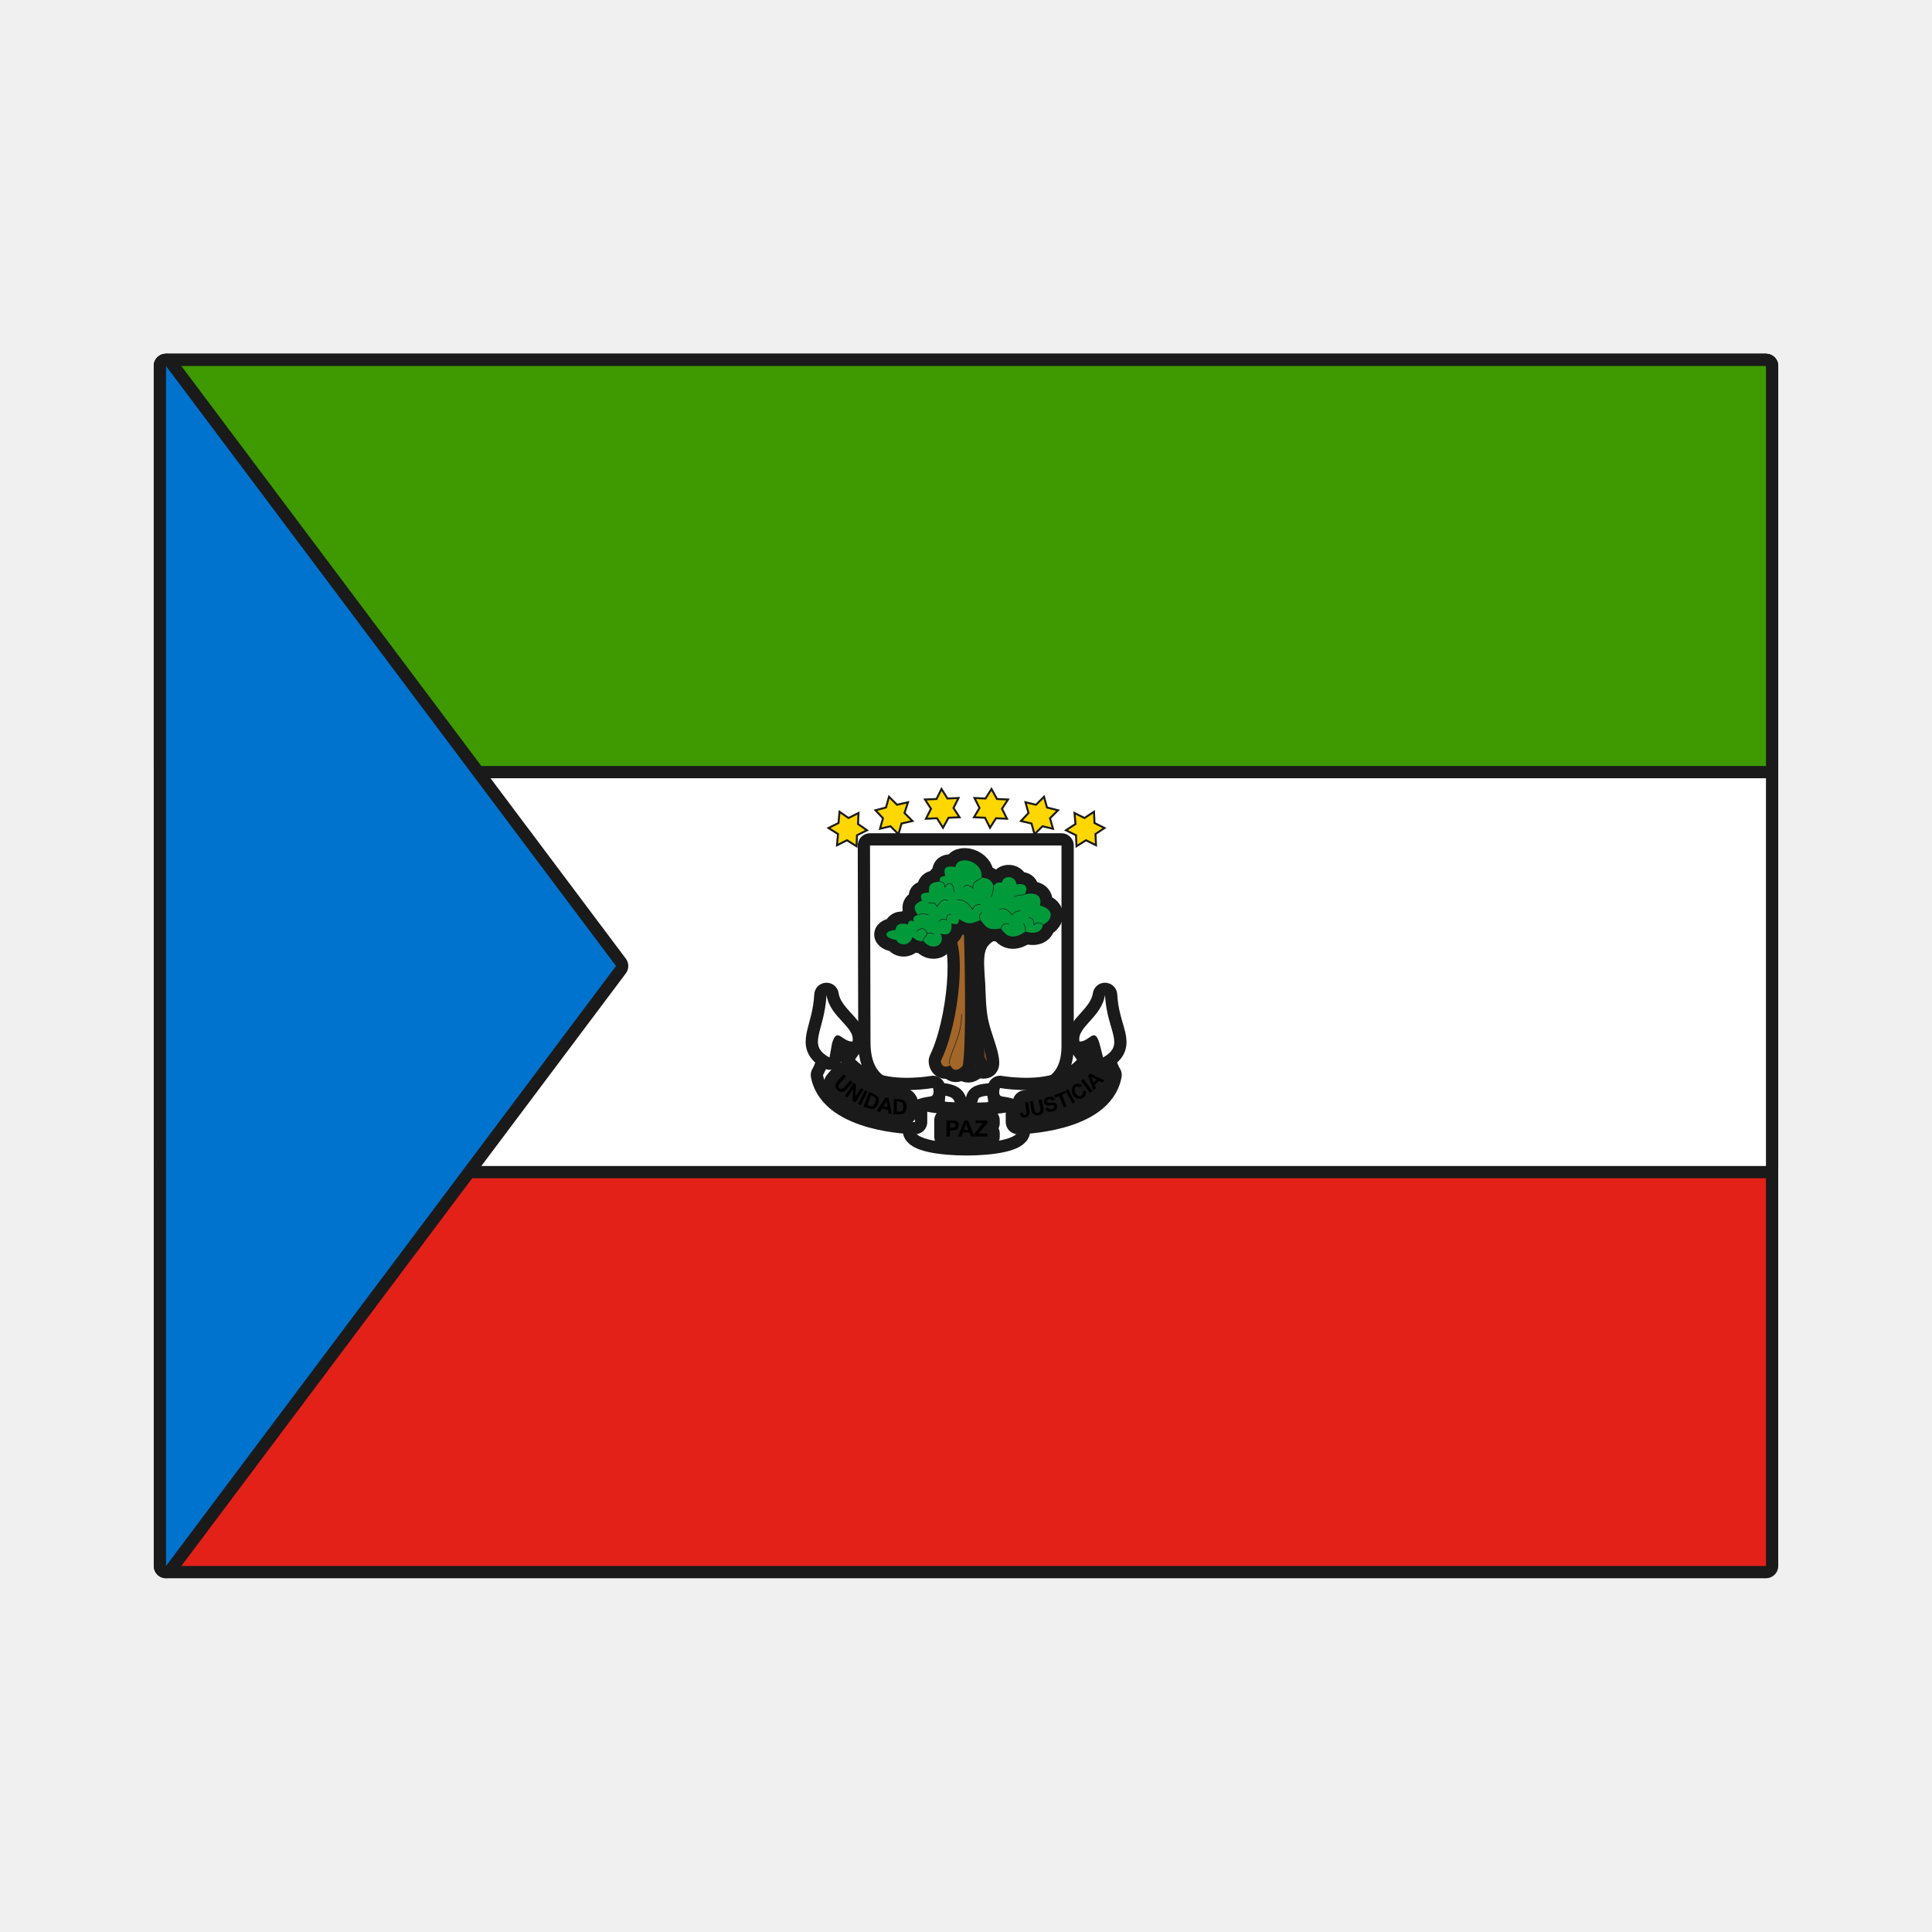
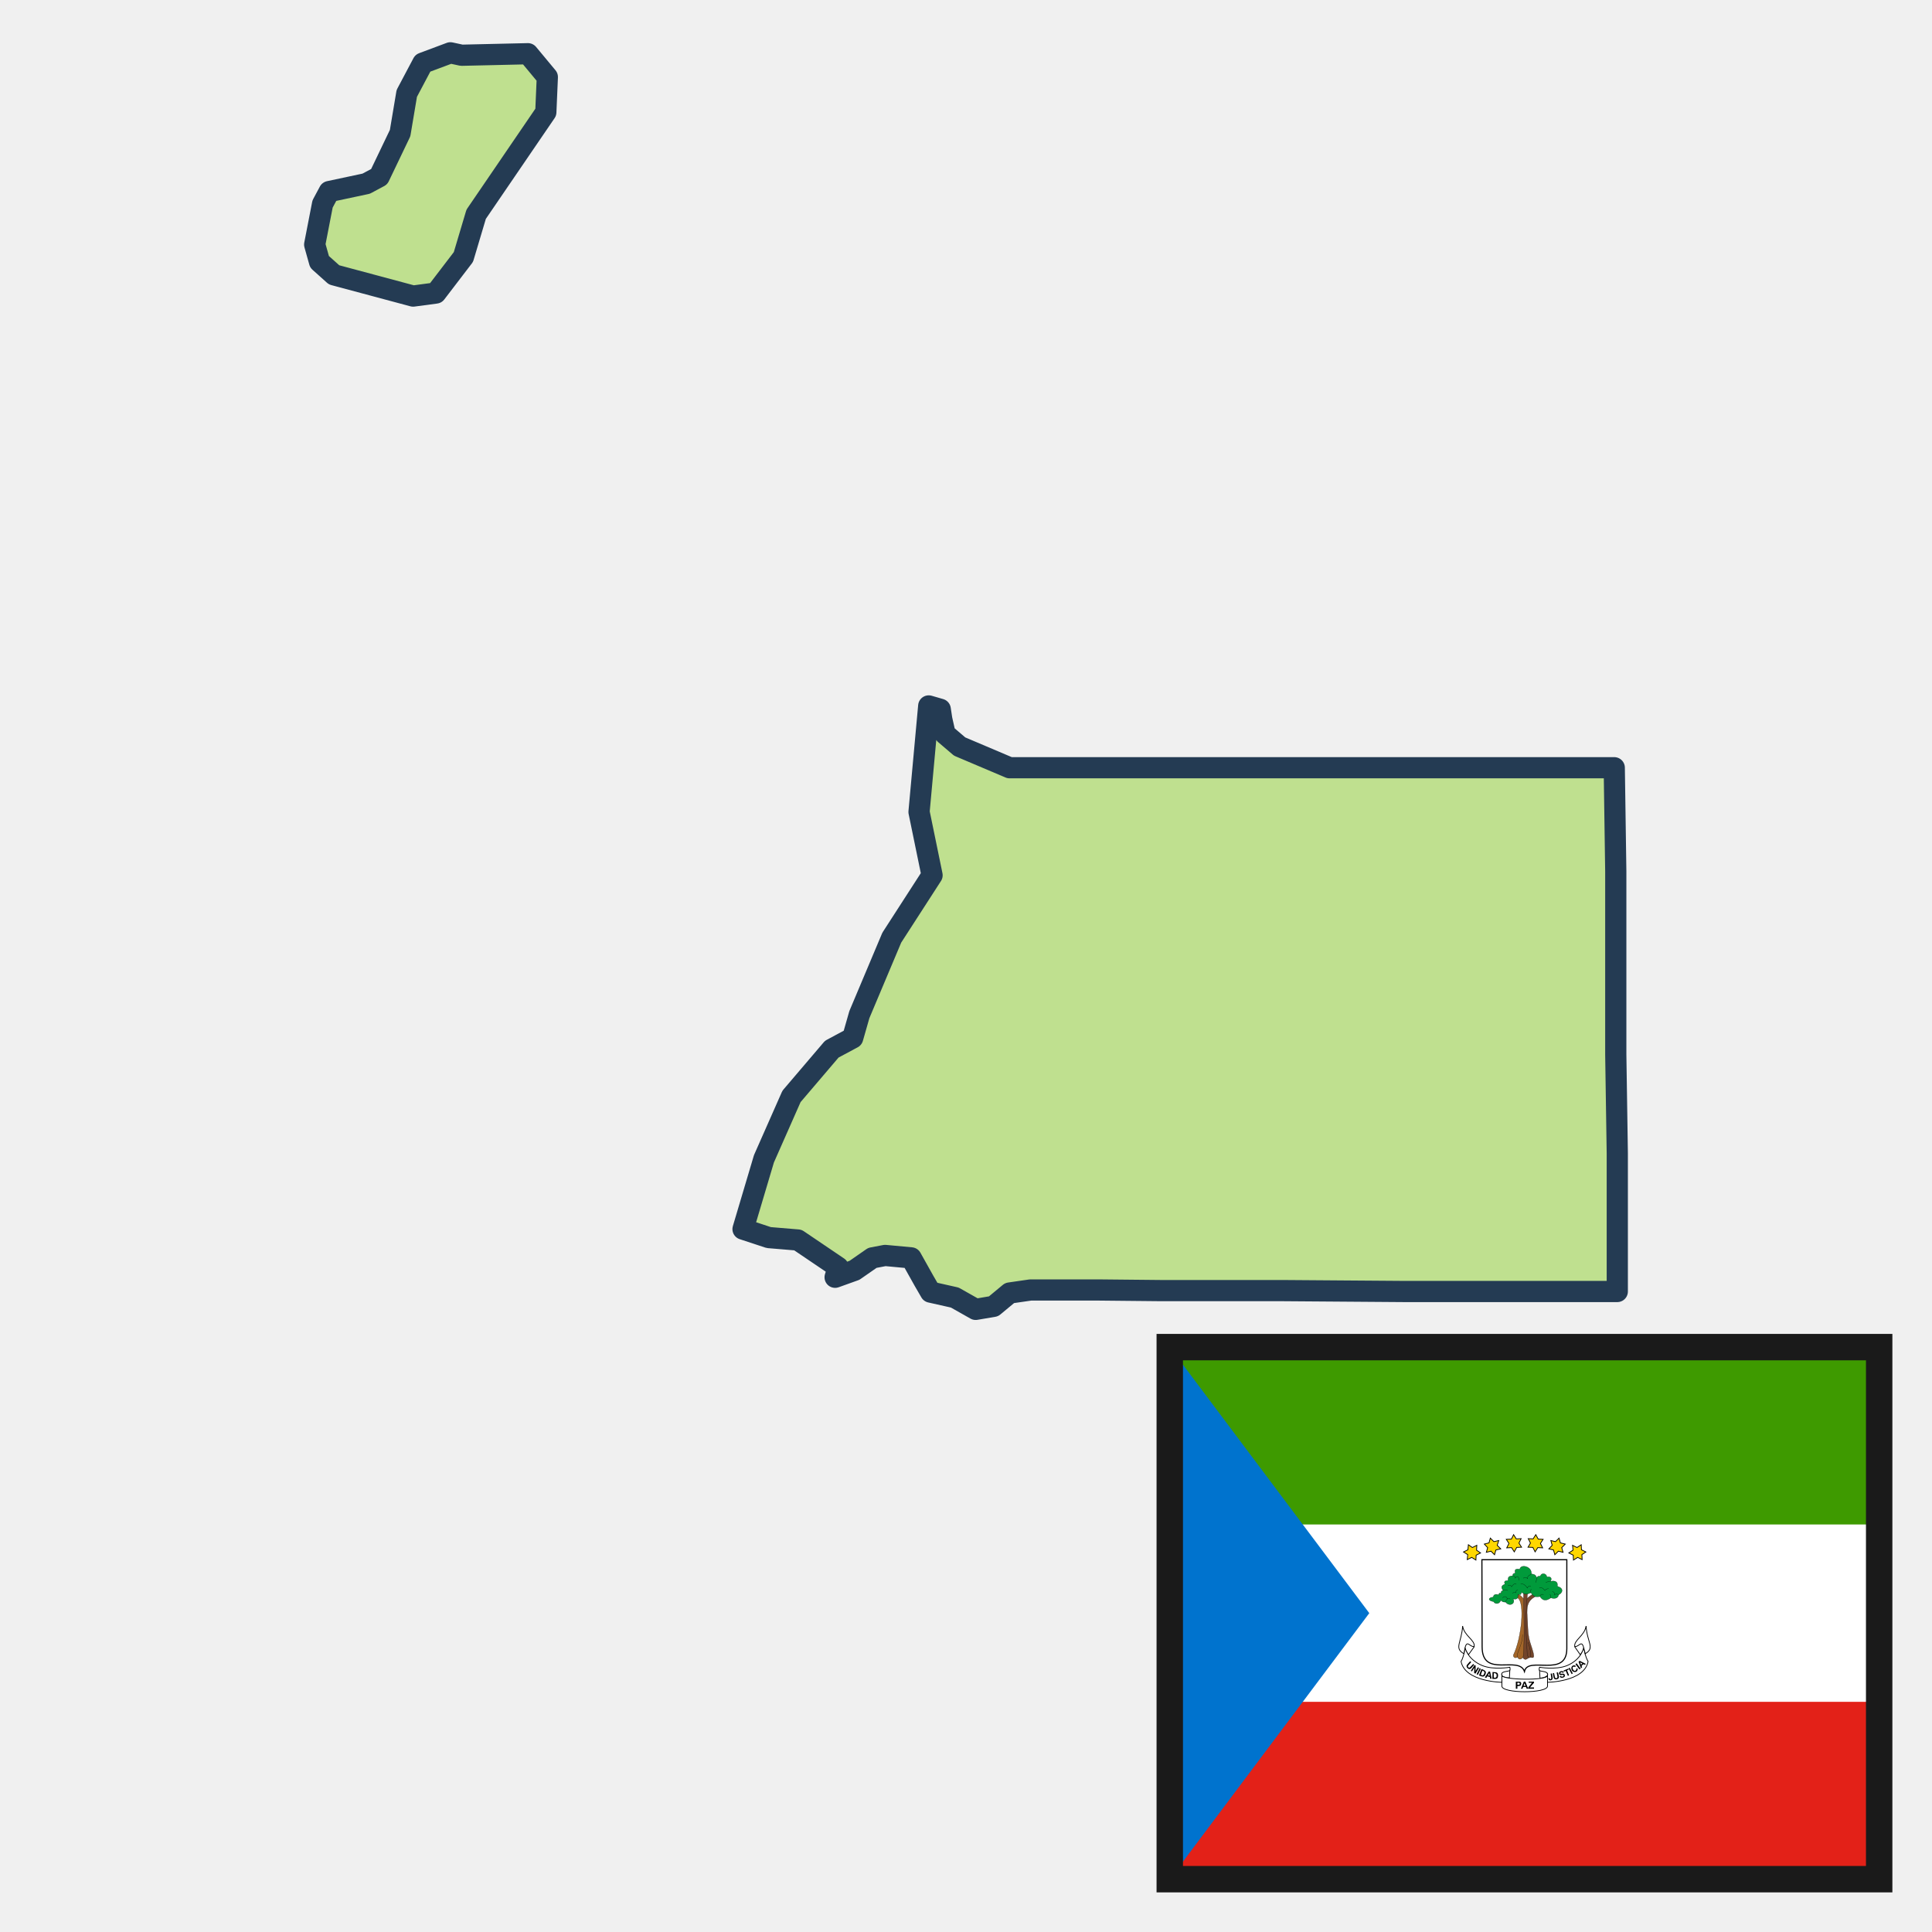
- <svg xmlns="http://www.w3.org/2000/svg" viewBox="0 0 512 512" data-copyright="© 2026 Sensory App House">
-   <g data-fit="1" transform="translate(44.00 97.00) scale(0.6625)">
-     <path fill="#e32118" d="M0 0h640v480H0z" stroke="#1a1a1a" stroke-width="9.81" stroke-linejoin="round" stroke-linecap="round" paint-order="stroke fill" />
-     <path fill="#fff" d="M0 0h640v320H0z" stroke="#1a1a1a" stroke-width="9.81" stroke-linejoin="round" stroke-linecap="round" paint-order="stroke fill" />
-     <path fill="#3e9a00" d="M0 0h640v160H0z" stroke="#1a1a1a" stroke-width="9.81" stroke-linejoin="round" stroke-linecap="round" paint-order="stroke fill" />
-     <path fill="#0073ce" d="M0 0v480l180-240z" stroke="#1a1a1a" stroke-width="9.81" stroke-linejoin="round" stroke-linecap="round" paint-order="stroke fill" />
-     <g stroke="#1a1a1a">
-       <path fill="#fff" d="M281.6 191.8h76.6V272c0 27-35.2 6.2-38.2 20.6-5.2-14.8-38.2 6.6-38.2-22.2z" stroke="#1a1a1a" stroke-width="9.81" stroke-linejoin="round" stroke-linecap="round" paint-order="stroke fill" />
-       <path fill="#73452b" stroke-width="9.81" d="M325.4 279.8s-1 1-2.8.2-2-51.4-2-51.4c4-4.4 7.2-5.8 7.2-5.8l2.4 2c-9 4.6-8.2 11.2-7.4 22.6.2 4.2.2 9.6 1.2 14.8 1.4 6.6 4.2 12.2 4.4 16.4.2 2.6-3 1.2-3 1.2z" stroke="#1a1a1a" stroke-linejoin="round" stroke-linecap="round" paint-order="stroke fill" />
-       <path fill="#73452b" stroke-width="9.81" d="M319.2 221.6h3.6c-3 29-.4 46.2-.4 54.6 0 2.8 1.6 3.8 1.4 3.8-3.6 4-5.4-.2-5.4-.2z" stroke="#1a1a1a" stroke-linejoin="round" stroke-linecap="round" paint-order="stroke fill" />
-       <path fill="#a36629" stroke-width="9.81" d="M313.6 279.8c-3.4 1.6-3.8-1.6-3.6-2 7.4-15 10.6-48 3.8-51.6l.4-3.2c2.6.8 5 4.2 5 4.2 1 37 0 52.2-.6 52.8-3.6 3.8-5-.6-5.2-1" stroke="#1a1a1a" stroke-linejoin="round" stroke-linecap="round" paint-order="stroke fill" />
-       <path fill="none" stroke-width="0.22" d="M313.4 279.2c-.6-3.2 5.2-11.4 4.8-20m5 7q2.8 7.4 2.2 13.6" />
-       <path fill="#009a3b" stroke-width="9.81" d="M331 208c1.2-1.4 1.2-1.4 3.4-1.4.4-3 5.4-3 5.8.8 4-.8 4.8 1.6 3.2 4 3.8-1 7.2 0 6.2 4.4 6.8 1.8 4.2 6.6 1.2 7.6-.4 3-3.2 4-7 2.8-4.8 3.4-7.6 2.2-9.8-1.2-5.4.8-5.8-.4-8.2-3.4-4.2 1.8-5 1.8-8.6-.4-.2 2.8-1.2 2-3 1.8q.4 5.6-4.4 4c2.4 5-3.8 7.2-6.8 3-2.8.2-3-.6-4.4-1.6-1.2 4-5.6 3.4-6.4 1.2-5.6-.8-5-3.8-.4-4 .4-3.2 3.2-2.6 5-2.2.2-2 1.4-1.6 2.4-1.2q-1-2 1.6-2.6c-2.6-3.4-1-4.6 1.6-5.8-1.4-3.2 1-3 2.8-3.2-.2-3.4.8-4 4.4-4.4-.4-1.2.2-2.2 2.2-2.2-1.2-3.4.4-4.2 4-3.6.6-5 11.2-2.6 10.4 4.2 3 .4 4 1 4.8 3.4z" stroke="#1a1a1a" stroke-linejoin="round" stroke-linecap="round" paint-order="stroke fill" />
-       <path fill="none" stroke-width="0.22" d="M309.6 206.2c.8.4 1.8 0 2 2.2 1.6-2.8 3.6-1.2 3.6 2m11-5.8c-.8 1.2-3.8 1.2-3.4 4.4-1-1.4-3-1.8-3.8-.4m12-.6c0 .8-.2 3.2-1 4.4m13.4-1c.2.2-2.8 0-4.2 1m11.6 11c-.8-.4-2.4-1.4-3.6.2 0-.8 0-3-2.2-3m-1.2 5.6c0-2-.4-2.6-.8-3.2m-5.8.4c-1.6-1.2-3.2.6-3.2 1.6m-8.4-3.4c0-.8-.6-2.4.8-3M302.8 230c.4-2 1.8-2 1.6-3-.2-1.6-2-3-4.2-.8m4.2.8q2-.5 2.8.4m-6.2-7.8c.8-.8 2.8-.6 4 0m0-4.8c1 0 2.8-.4 3.4 1.4 2.2-3.4 3.8-3 4.2-2.2m4-.4c1.6-.6 4.4 1 6 3.8.8-2.2 2-1.8 3.2-2m7.6 2c2.6-1.2 4.2 1.2 5 2.2 1.2-1.6 2.2-1.6 3.4-1.6m-32.6 4.2c.6-1 2-1.2 3-.6-.2-1.8 1-2.6 1.8-2.2" />
-       <path fill="gold" stroke-width="0.79" d="m317.4 180.5-4.4.2-2.2 4-2.4-3.8-4.4.2 2-4-2.4-3.7 4.6-.2 2-4 2.4 3.8 4.4-.2-2 4zm-18.8 1.5-4.4 1-1.2 4.3-3.2-3.2-4.2 1 1.2-4.2-3-3.2 4.2-1.1 1.2-4.3 3.2 3.2 4.4-1-1.4 4.3zm-18.2 3.7-4 2-.2 4.4-3.8-2.4-4 2 .4-4.5-3.8-2.4 4-2 .4-4.5 3.6 2.5 4-2-.2 4.4zm42.8-5.2 4.4.2 2 4 2.4-3.8 4.4.2-2-4 2.4-3.7-4.4-.2-2.2-4-2.4 3.8-4.4-.2 2 4zM342 182l4.2 1 1.2 4.3 3.2-3.2 4.2 1-1.2-4.2 3.2-3.2-4.4-1.1-1.2-4.3-3.2 3.2-4.2-1 1.2 4.3zm18 3.7 4 2 .2 4.4 3.8-2.4 4 2-.2-4.5 3.6-2.4-4-2-.2-4.5-3.8 2.5-4-2 .4 4.4z" />
-       <g fill="#fff" stroke-width="0.79">
-         <path d="m365.4 270.4 5 7.2 4.6-6.8-3.2-5.8zm-31.8 21 .4 7.2s2 0 3.8-.6c1.6-.6 3-1.8 3-1.8l-.2-3.8zm-26.8 0-.4 7s-1.8 0-3.6-.4c-1.6-.4-3-1.4-3-1.4l-2-4.8zm-32.2-21-5.2 7.2-5.6-9.2 4.2-4.4z" stroke="#1a1a1a" stroke-width="9.81" stroke-linejoin="round" stroke-linecap="round" paint-order="stroke fill" />
-         <path d="M299.6 305.8c0 6.8 41.2 6.8 41.2 0v-9.6c0 5-41.2 4-41.2 0z" stroke="#1a1a1a" stroke-width="9.81" stroke-linejoin="round" stroke-linecap="round" paint-order="stroke fill" />
-         <path d="M262.8 283.6c3.6 18.4 36.8 18.8 36.8 18.8v-6.2c-.8-2.4.6-3.2 6-4 2.2-.2 1.2-3.4 1.2-3.4s-14.4 2.6-24.6-1.4c-13.8-5.6-15.8-16.4-15.8-16.4s-1 8.4-3.6 12.6zm114.6 0c-3.4 18.4-36.6 18.8-36.6 18.8v-6.2c.6-2.4-.8-3.2-6.2-4-2.2-.2-1-3.4-1-3.4s14.4 2.6 24.6-1.4c13.6-5.6 15.2-16.4 15.2-16.4s1.4 8.4 4 12.6z" stroke="#1a1a1a" stroke-width="9.81" stroke-linejoin="round" stroke-linecap="round" paint-order="stroke fill" />
-         <path d="M265.4 276.6c-9.2-5-2-10.2-1.2-25 1.4 9 11.6 12.8 10.4 18.6-4.2.2-6.2-6.2-8.2.8zm109.4 0c9.2-5.2 1.6-10.2.8-25-1.4 9-11.4 12.8-10.2 18.6 4 .2 6-6.2 8 .8l1.4 5.4z" stroke="#1a1a1a" stroke-width="9.81" stroke-linejoin="round" stroke-linecap="round" paint-order="stroke fill" />
+ <svg xmlns="http://www.w3.org/2000/svg" viewBox="0 0 512 512">
+   <g transform="translate(50.48 -25.02) scale(0.8028)">
+     <path d="M 470.0 284.6 L 470.5 318.8 L 470.5 347.9 L 470.5 379.3 L 471.0 411.9 L 471.0 439.7 L 471.0 457.5 L 440.6 457.5 L 400.6 457.5 L 360.1 457.2 L 320.0 457.2 L 299.8 457.0 L 277.3 457.0 L 270.4 458.0 L 265.1 462.4 L 259.2 463.4 L 252.3 459.5 L 244.3 457.7 L 242.1 453.9 L 237.9 446.4 L 229.3 445.6 L 225.1 446.4 L 219.2 450.5 L 212.8 452.8 L 213.8 449.5 L 200.5 440.5 L 190.9 439.7 L 182.4 436.9 L 189.3 413.7 L 198.4 393.1 L 211.7 377.5 L 218.6 373.8 L 220.8 366.1 L 231.5 340.7 L 244.8 320.1 L 240.5 299.2 L 243.7 264.2 L 247.5 265.3 L 248.0 268.6 L 249.1 273.5 L 253.9 277.6 L 270.4 284.6 L 319.0 284.6 L 347.8 284.6 L 390.5 284.6 L 435.8 284.6 L 470.0 284.6 Z M 85.8 48.6 L 89.5 49.4 L 111.4 48.9 L 117.8 56.6 L 117.3 68.2 L 94.3 101.9 L 90.1 116.0 L 81.0 127.9 L 73.5 128.9 L 47.4 121.9 L 42.6 117.6 L 41.0 111.9 L 43.6 98.5 L 45.8 94.4 L 58.0 91.8 L 62.3 89.5 L 69.2 75.1 L 71.4 62.0 L 76.7 52.0 L 85.8 48.6 Z" fill="#bfe08f" stroke="#243b53" stroke-width="7" stroke-linejoin="round" fill-rule="evenodd" />
+   </g>
+   <rect x="310" y="357" width="188" height="141" fill="#ffffff" />
+   <g transform="translate(310 357) scale(0.29375)">
+     <path fill="#e32118" d="M0 0h640v480H0z" />
+     <path fill="#fff" d="M0 0h640v320H0z" />
+     <path fill="#3e9a00" d="M0 0h640v160H0z" />
+     <path fill="#0073ce" d="M0 0v480l180-240z" />
+     <g stroke="#000">
+       <path fill="#fff" d="M281.6 191.8h76.6V272c0 27-35.2 6.2-38.2 20.6-5.2-14.8-38.2 6.6-38.2-22.2z" />
+       <path fill="#73452b" stroke-width=".2" d="M325.4 279.8s-1 1-2.8.2-2-51.4-2-51.4c4-4.4 7.2-5.8 7.2-5.8l2.4 2c-9 4.6-8.2 11.2-7.4 22.6.2 4.2.2 9.6 1.2 14.8 1.4 6.6 4.2 12.2 4.4 16.4.2 2.6-3 1.2-3 1.2z" />
+       <path fill="#73452b" stroke-width=".2" d="M319.2 221.6h3.6c-3 29-.4 46.2-.4 54.6 0 2.8 1.6 3.8 1.4 3.8-3.6 4-5.4-.2-5.4-.2z" />
+       <path fill="#a36629" stroke-width=".2" d="M313.6 279.8c-3.4 1.6-3.8-1.6-3.6-2 7.4-15 10.6-48 3.8-51.6l.4-3.2c2.6.8 5 4.2 5 4.2 1 37 0 52.2-.6 52.8-3.6 3.8-5-.6-5.2-1" />
+       <path fill="none" stroke-width=".2" d="M313.4 279.2c-.6-3.2 5.2-11.4 4.8-20m5 7q2.8 7.4 2.2 13.6" />
+       <path fill="#009a3b" stroke-width=".2" d="M331 208c1.2-1.4 1.2-1.4 3.4-1.4.4-3 5.4-3 5.8.8 4-.8 4.8 1.6 3.2 4 3.8-1 7.2 0 6.2 4.4 6.8 1.8 4.2 6.6 1.2 7.6-.4 3-3.2 4-7 2.8-4.8 3.4-7.6 2.2-9.8-1.2-5.4.8-5.8-.4-8.2-3.4-4.2 1.8-5 1.8-8.6-.4-.2 2.8-1.2 2-3 1.8q.4 5.6-4.4 4c2.4 5-3.8 7.2-6.8 3-2.8.2-3-.6-4.4-1.6-1.2 4-5.6 3.4-6.4 1.2-5.6-.8-5-3.8-.4-4 .4-3.2 3.2-2.6 5-2.2.2-2 1.4-1.6 2.4-1.2q-1-2 1.6-2.6c-2.6-3.4-1-4.6 1.6-5.8-1.4-3.2 1-3 2.8-3.2-.2-3.4.8-4 4.4-4.4-.4-1.2.2-2.2 2.2-2.2-1.2-3.4.4-4.2 4-3.6.6-5 11.2-2.6 10.4 4.2 3 .4 4 1 4.8 3.4z" />
+       <path fill="none" stroke-width=".2" d="M309.6 206.2c.8.4 1.8 0 2 2.2 1.6-2.8 3.6-1.2 3.6 2m11-5.8c-.8 1.2-3.8 1.2-3.4 4.4-1-1.4-3-1.8-3.8-.4m12-.6c0 .8-.2 3.2-1 4.4m13.4-1c.2.2-2.8 0-4.2 1m11.6 11c-.8-.4-2.4-1.4-3.6.2 0-.8 0-3-2.2-3m-1.2 5.6c0-2-.4-2.6-.8-3.2m-5.8.4c-1.6-1.2-3.2.6-3.2 1.6m-8.4-3.4c0-.8-.6-2.4.8-3M302.8 230c.4-2 1.8-2 1.6-3-.2-1.6-2-3-4.2-.8m4.2.8q2-.5 2.8.4m-6.2-7.8c.8-.8 2.8-.6 4 0m0-4.8c1 0 2.8-.4 3.4 1.4 2.2-3.4 3.8-3 4.2-2.2m4-.4c1.6-.6 4.4 1 6 3.8.8-2.2 2-1.8 3.2-2m7.6 2c2.6-1.2 4.2 1.2 5 2.2 1.2-1.6 2.2-1.6 3.4-1.6m-32.6 4.2c.6-1 2-1.2 3-.6-.2-1.8 1-2.6 1.8-2.2" />
+       <path fill="gold" stroke-width=".7" d="m317.4 180.5-4.4.2-2.2 4-2.4-3.8-4.4.2 2-4-2.4-3.7 4.6-.2 2-4 2.4 3.8 4.4-.2-2 4zm-18.8 1.5-4.4 1-1.2 4.3-3.2-3.2-4.2 1 1.2-4.2-3-3.2 4.2-1.1 1.2-4.3 3.2 3.2 4.4-1-1.4 4.3zm-18.2 3.7-4 2-.2 4.4-3.8-2.4-4 2 .4-4.5-3.8-2.4 4-2 .4-4.5 3.6 2.5 4-2-.2 4.4zm42.8-5.2 4.4.2 2 4 2.4-3.8 4.4.2-2-4 2.4-3.7-4.4-.2-2.2-4-2.4 3.8-4.4-.2 2 4zM342 182l4.2 1 1.2 4.3 3.2-3.2 4.2 1-1.2-4.2 3.2-3.2-4.4-1.1-1.2-4.3-3.2 3.2-4.2-1 1.2 4.3zm18 3.7 4 2 .2 4.4 3.8-2.4 4 2-.2-4.5 3.6-2.4-4-2-.2-4.5-3.8 2.5-4-2 .4 4.4z" />
+       <g fill="#fff" stroke-width=".7">
+         <path d="m365.4 270.4 5 7.2 4.6-6.8-3.2-5.8zm-31.8 21 .4 7.2s2 0 3.8-.6c1.6-.6 3-1.8 3-1.8l-.2-3.8zm-26.8 0-.4 7s-1.8 0-3.6-.4c-1.6-.4-3-1.4-3-1.4l-2-4.8zm-32.2-21-5.2 7.2-5.6-9.2 4.2-4.4z" />
+         <path d="M299.6 305.8c0 6.8 41.2 6.8 41.2 0v-9.6c0 5-41.2 4-41.2 0z" />
+         <path d="M262.8 283.6c3.6 18.4 36.8 18.8 36.8 18.8v-6.2c-.8-2.4.6-3.2 6-4 2.2-.2 1.2-3.4 1.2-3.4s-14.4 2.6-24.6-1.4c-13.8-5.6-15.8-16.4-15.8-16.4s-1 8.4-3.6 12.6zm114.6 0c-3.4 18.4-36.6 18.8-36.6 18.8v-6.2c.6-2.4-.8-3.2-6.2-4-2.2-.2-1-3.4-1-3.4s14.4 2.6 24.6-1.4c13.6-5.6 15.2-16.4 15.2-16.4s1.4 8.4 4 12.6z" />
+         <path d="M265.4 276.6c-9.2-5-2-10.2-1.2-25 1.4 9 11.6 12.8 10.4 18.6-4.2.2-6.2-6.2-8.2.8zm109.4 0c9.2-5.2 1.6-10.2.8-25-1.4 9-11.4 12.8-10.2 18.6 4 .2 6-6.2 8 .8l1.4 5.4z" />
      </g>
-       <path stroke="#1a1a1a" d="m271 283.4 1 .8-2.2 2.4q-1.4 1.4-.5 2.2 1 1 2-.4l2.5-2.6.8.8-2.4 2.8c-1.3 1.5-2.5 1.2-3.6.2-.8-.8-1.4-2 0-3.5zm4 3.4 1 .6-.2 4.8 2.2-3.4 1 .6-3.2 5.2-1.2-.6.2-4.8-2.2 3.4-1-.6zm1.8 8.4 2.8-5.6 1 .6-2.6 5.4zm4.4-4.8-2.2 5.8 2.2.8q2.8.9 3.6-1.9 1.2-2.6-1.6-3.9zm.8 1.4c2 .7 2.2 1.5 1.6 3-.6 1.3-1 1.8-3 .8zm5.8.8-3.6 5.4 1.4.4.8-1.4 2.4.6.2 1.4 1.4.2-1.4-6.4zm.4 1.4.4 2.4-1.6-.2zm3-.9-.2 6.2h2.3c2.2.1 2.8-1 2.9-3 0-1.8-.7-3-2.9-3zm1.2 1c2.2.1 2.5.8 2.5 2.3-.1 1.5-.4 2.1-2.6 1.8v-4zm19.8 7.7v6.4h1.4v-2.4s1.2 0 2.2-.2q1.2-.2 1.3-2 0-1.8-1.9-1.8zm1.4 1h1.4c1.1 0 1 1.8 0 1.8h-1.4zm5.8-1-2.6 6.4h1.4l.6-1.6h2.6l.6 1.6h1.4l-2.6-6.4zm.6 1.4 1 2.4h-1.8zm3.4 3.8 3.4-4.2h-3v-1h4.8v1L325 307h3.6v1.2h-5.2zm20.2-12.4 1.2-.2.6 3.6q.2 2-1.3 2.5c-1 .4-2.4 0-2.5-1.7l1-.2q.4 1.3 1 1 .8-.4.6-1.4zm2-.4 1.1-.2.6 3q.2 1.9 1.5 1.7t.9-2l-.7-3.1 1.2-.2.8 3.3c.4 2-.6 2.7-2 3-1.1.2-2.4 0-2.8-2zm6.2 2.8 1-.4c.5.9 1.2.8 1.8.6q1.2-.8.5-1.4c-.6-.3-2 .2-2.7 0q-1.4-.6-1.2-1.7.2-1.4 1.7-1.7 1.6-.6 2.7 1l-1.2.4q-.7-.9-1.4-.4c-.4.2-1 .5-.6 1 .2.5 1.7.2 2.5.2s1.4.6 1.5 1.3q.4 1.6-1.5 2.2c-1.5.6-2.9 0-3.1-1.1m5.4-5-1.6.8-.4-1 4.4-1.8.4.8-1.6.8 1.8 4.4-1 .6zm2.6-2.2 1-.6 2.8 5.2-1 .6zm6.8.4 1.2-.4a2.4 2.4 0 0 1-2.4 3.3c-3 0-3.4-3.4-2.9-4.5.8-1.9 3-1.8 4-.8l-1 .8c-.6-.8-2-.3-2 .4a3 3 0 0 0 1.4 3c1 .4 2.4-.8 1.7-1.8m-.6-4.2 1-.8 3.6 4.8-1 .8zm3.8-3-1 .8 2.2 6 1-1-.6-1.2 1.8-1.6 1.2.6 1-.8zm.4 1.4 2 1-1.2 1.2z" stroke-width="9.81" stroke-linejoin="round" stroke-linecap="round" paint-order="stroke fill" />
+       <path stroke="none" d="m271 283.4 1 .8-2.2 2.4q-1.4 1.4-.5 2.2 1 1 2-.4l2.5-2.6.8.8-2.4 2.8c-1.3 1.5-2.5 1.2-3.6.2-.8-.8-1.4-2 0-3.5zm4 3.4 1 .6-.2 4.8 2.2-3.4 1 .6-3.2 5.2-1.2-.6.2-4.8-2.2 3.4-1-.6zm1.8 8.4 2.8-5.6 1 .6-2.6 5.4zm4.4-4.8-2.2 5.8 2.2.8q2.8.9 3.6-1.9 1.2-2.6-1.6-3.9zm.8 1.4c2 .7 2.2 1.5 1.6 3-.6 1.3-1 1.8-3 .8zm5.8.8-3.6 5.4 1.4.4.8-1.4 2.4.6.2 1.4 1.4.2-1.4-6.4zm.4 1.4.4 2.4-1.6-.2zm3-.9-.2 6.2h2.3c2.2.1 2.8-1 2.9-3 0-1.8-.7-3-2.9-3zm1.2 1c2.2.1 2.5.8 2.5 2.3-.1 1.5-.4 2.1-2.6 1.8v-4zm19.8 7.7v6.4h1.4v-2.4s1.2 0 2.2-.2q1.2-.2 1.3-2 0-1.8-1.9-1.8zm1.4 1h1.4c1.1 0 1 1.8 0 1.8h-1.4zm5.8-1-2.6 6.4h1.4l.6-1.6h2.6l.6 1.6h1.4l-2.6-6.4zm.6 1.4 1 2.4h-1.8zm3.4 3.8 3.4-4.2h-3v-1h4.8v1L325 307h3.6v1.2h-5.2zm20.2-12.4 1.2-.2.6 3.6q.2 2-1.3 2.5c-1 .4-2.4 0-2.5-1.7l1-.2q.4 1.3 1 1 .8-.4.6-1.4zm2-.4 1.1-.2.6 3q.2 1.9 1.5 1.7t.9-2l-.7-3.1 1.2-.2.8 3.3c.4 2-.6 2.7-2 3-1.1.2-2.4 0-2.8-2zm6.2 2.8 1-.4c.5.9 1.2.8 1.8.6q1.2-.8.5-1.4c-.6-.3-2 .2-2.7 0q-1.4-.6-1.2-1.7.2-1.4 1.7-1.7 1.6-.6 2.7 1l-1.2.4q-.7-.9-1.4-.4c-.4.2-1 .5-.6 1 .2.5 1.7.2 2.5.2s1.4.6 1.5 1.3q.4 1.6-1.5 2.2c-1.5.6-2.9 0-3.1-1.1m5.4-5-1.6.8-.4-1 4.4-1.8.4.8-1.6.8 1.8 4.4-1 .6zm2.6-2.2 1-.6 2.8 5.2-1 .6zm6.8.4 1.2-.4a2.4 2.4 0 0 1-2.4 3.3c-3 0-3.4-3.4-2.9-4.5.8-1.9 3-1.8 4-.8l-1 .8c-.6-.8-2-.3-2 .4a3 3 0 0 0 1.4 3c1 .4 2.4-.8 1.7-1.8m-.6-4.2 1-.8 3.6 4.8-1 .8zm3.8-3-1 .8 2.2 6 1-1-.6-1.2 1.8-1.6 1.2.6 1-.8zm.4 1.4 2 1-1.2 1.2z" />
    </g>
+     <rect x="1" y="1" width="638" height="478" fill="none" stroke="#000000" stroke-width="2" />
  </g>
+   <rect x="310" y="357" width="188" height="141" fill="none" stroke="#1a1a1a" stroke-width="7" />
</svg>
